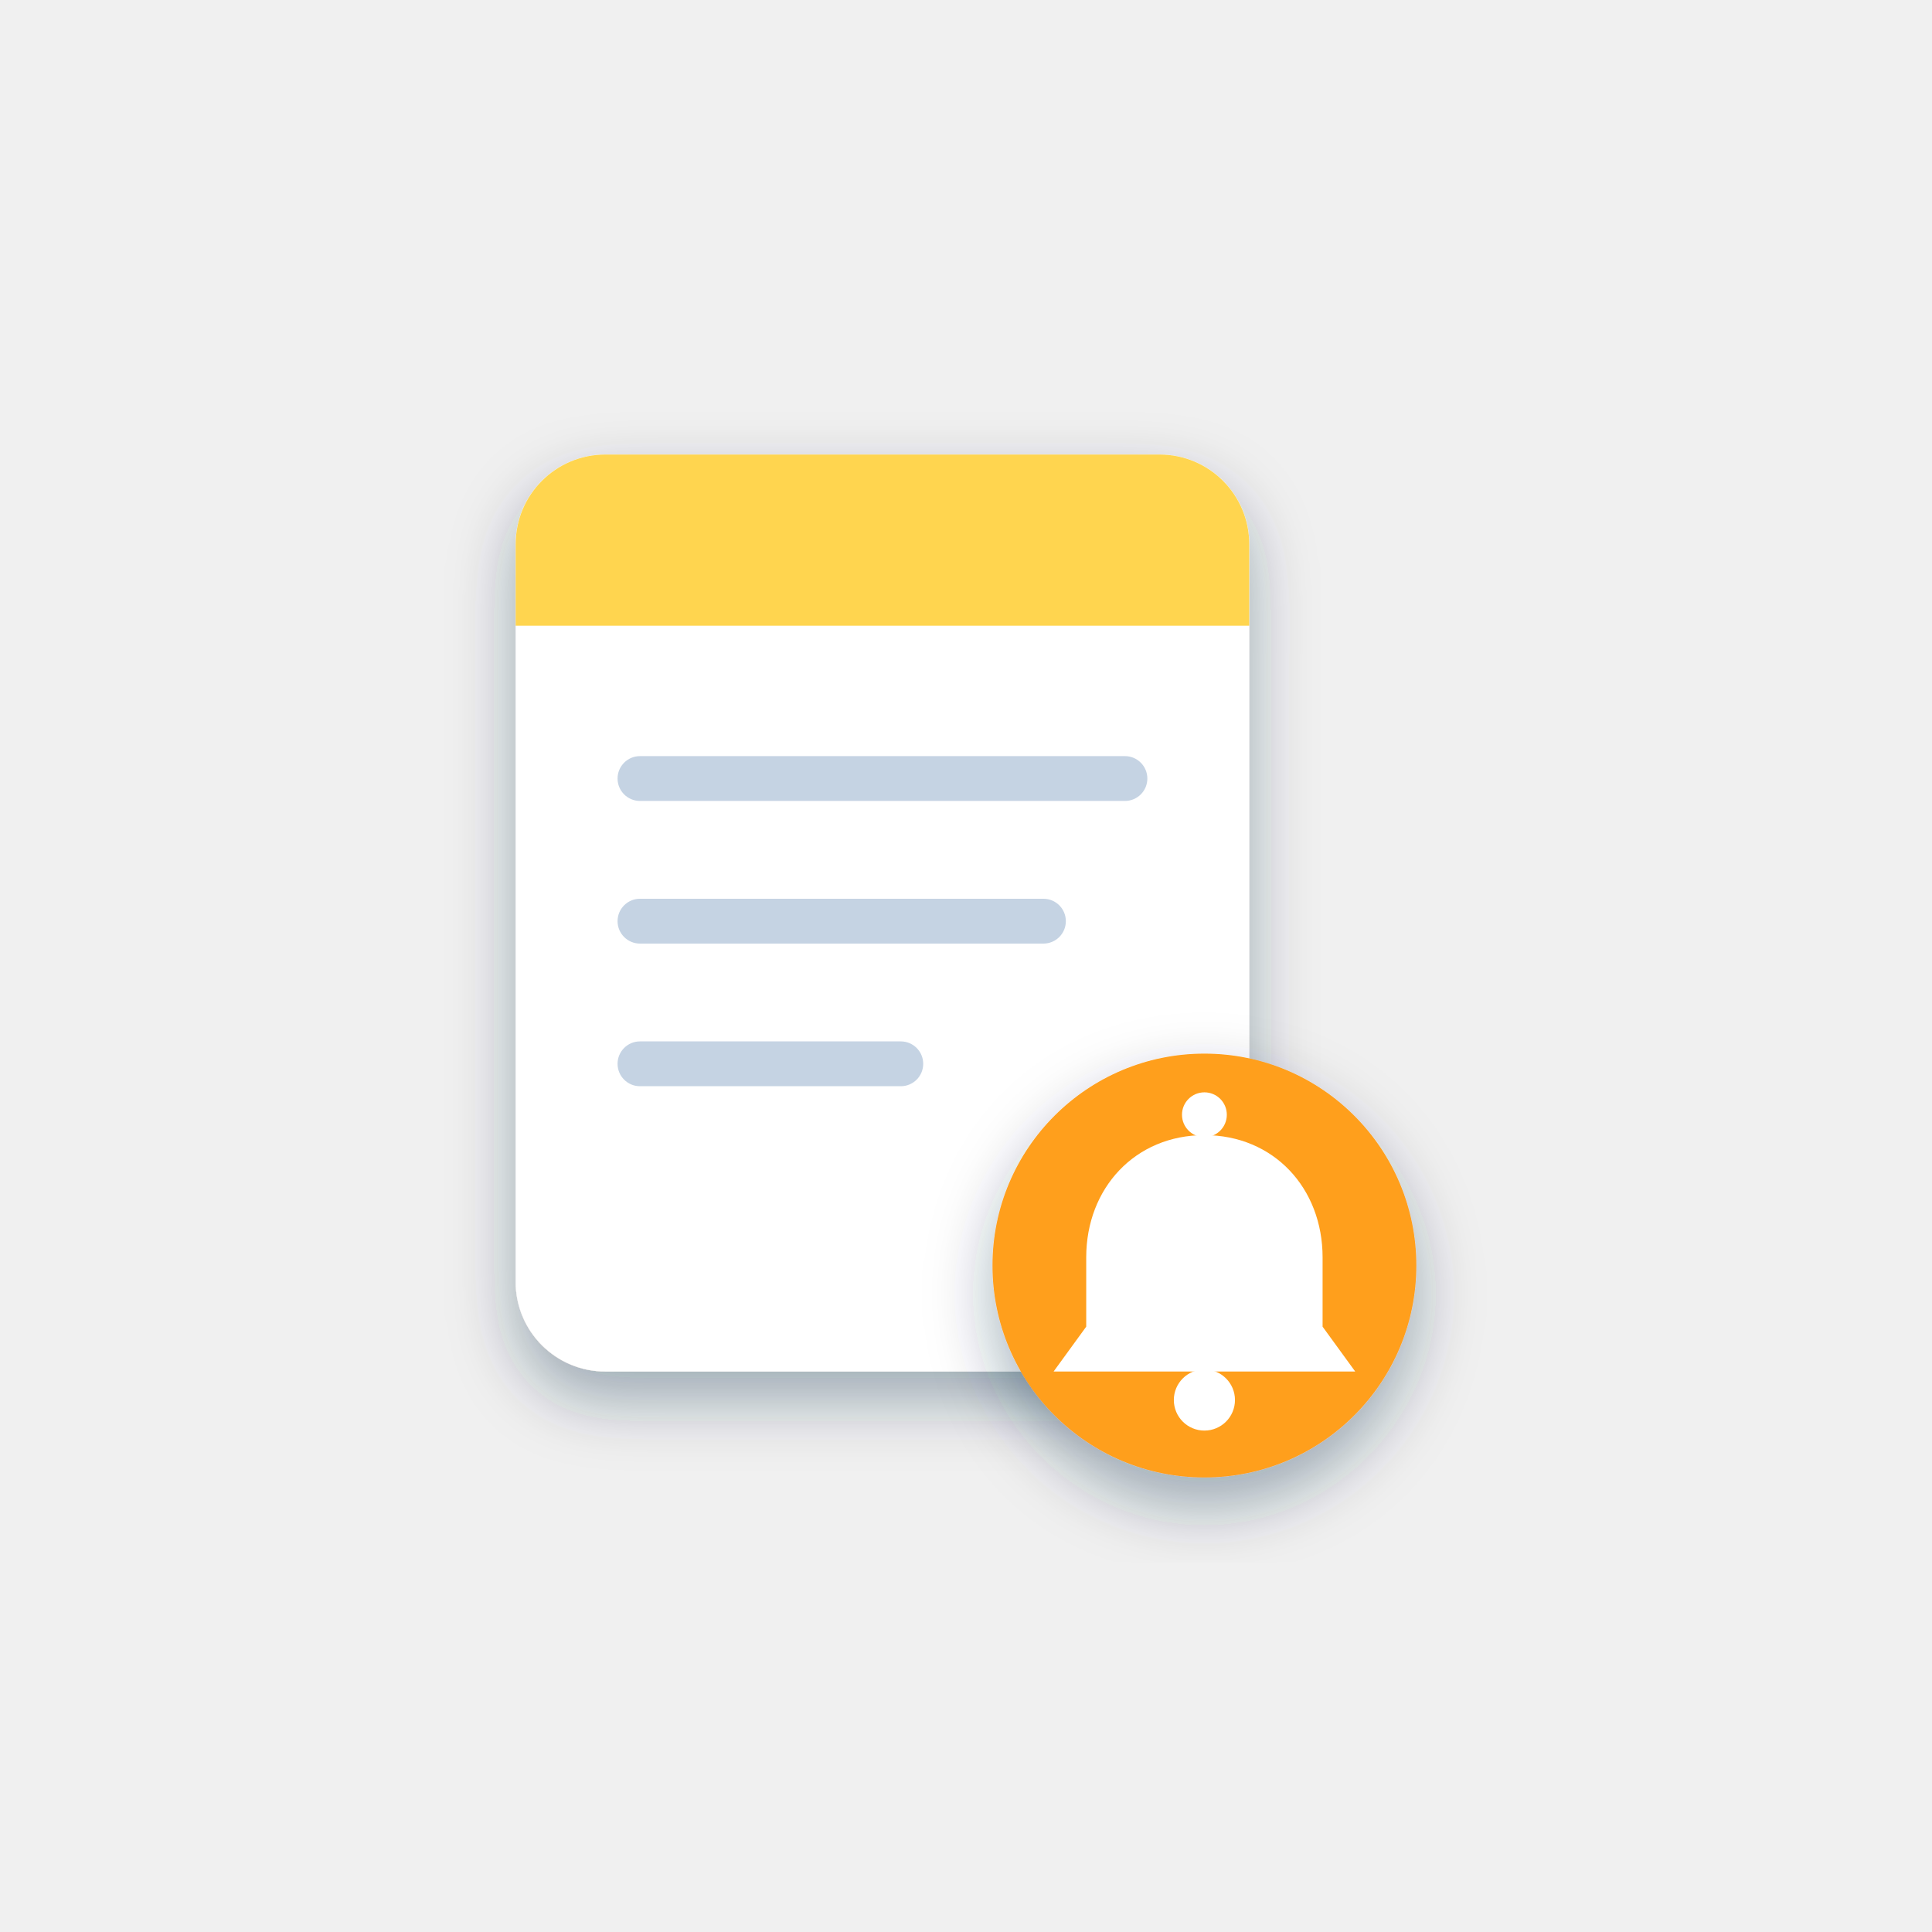
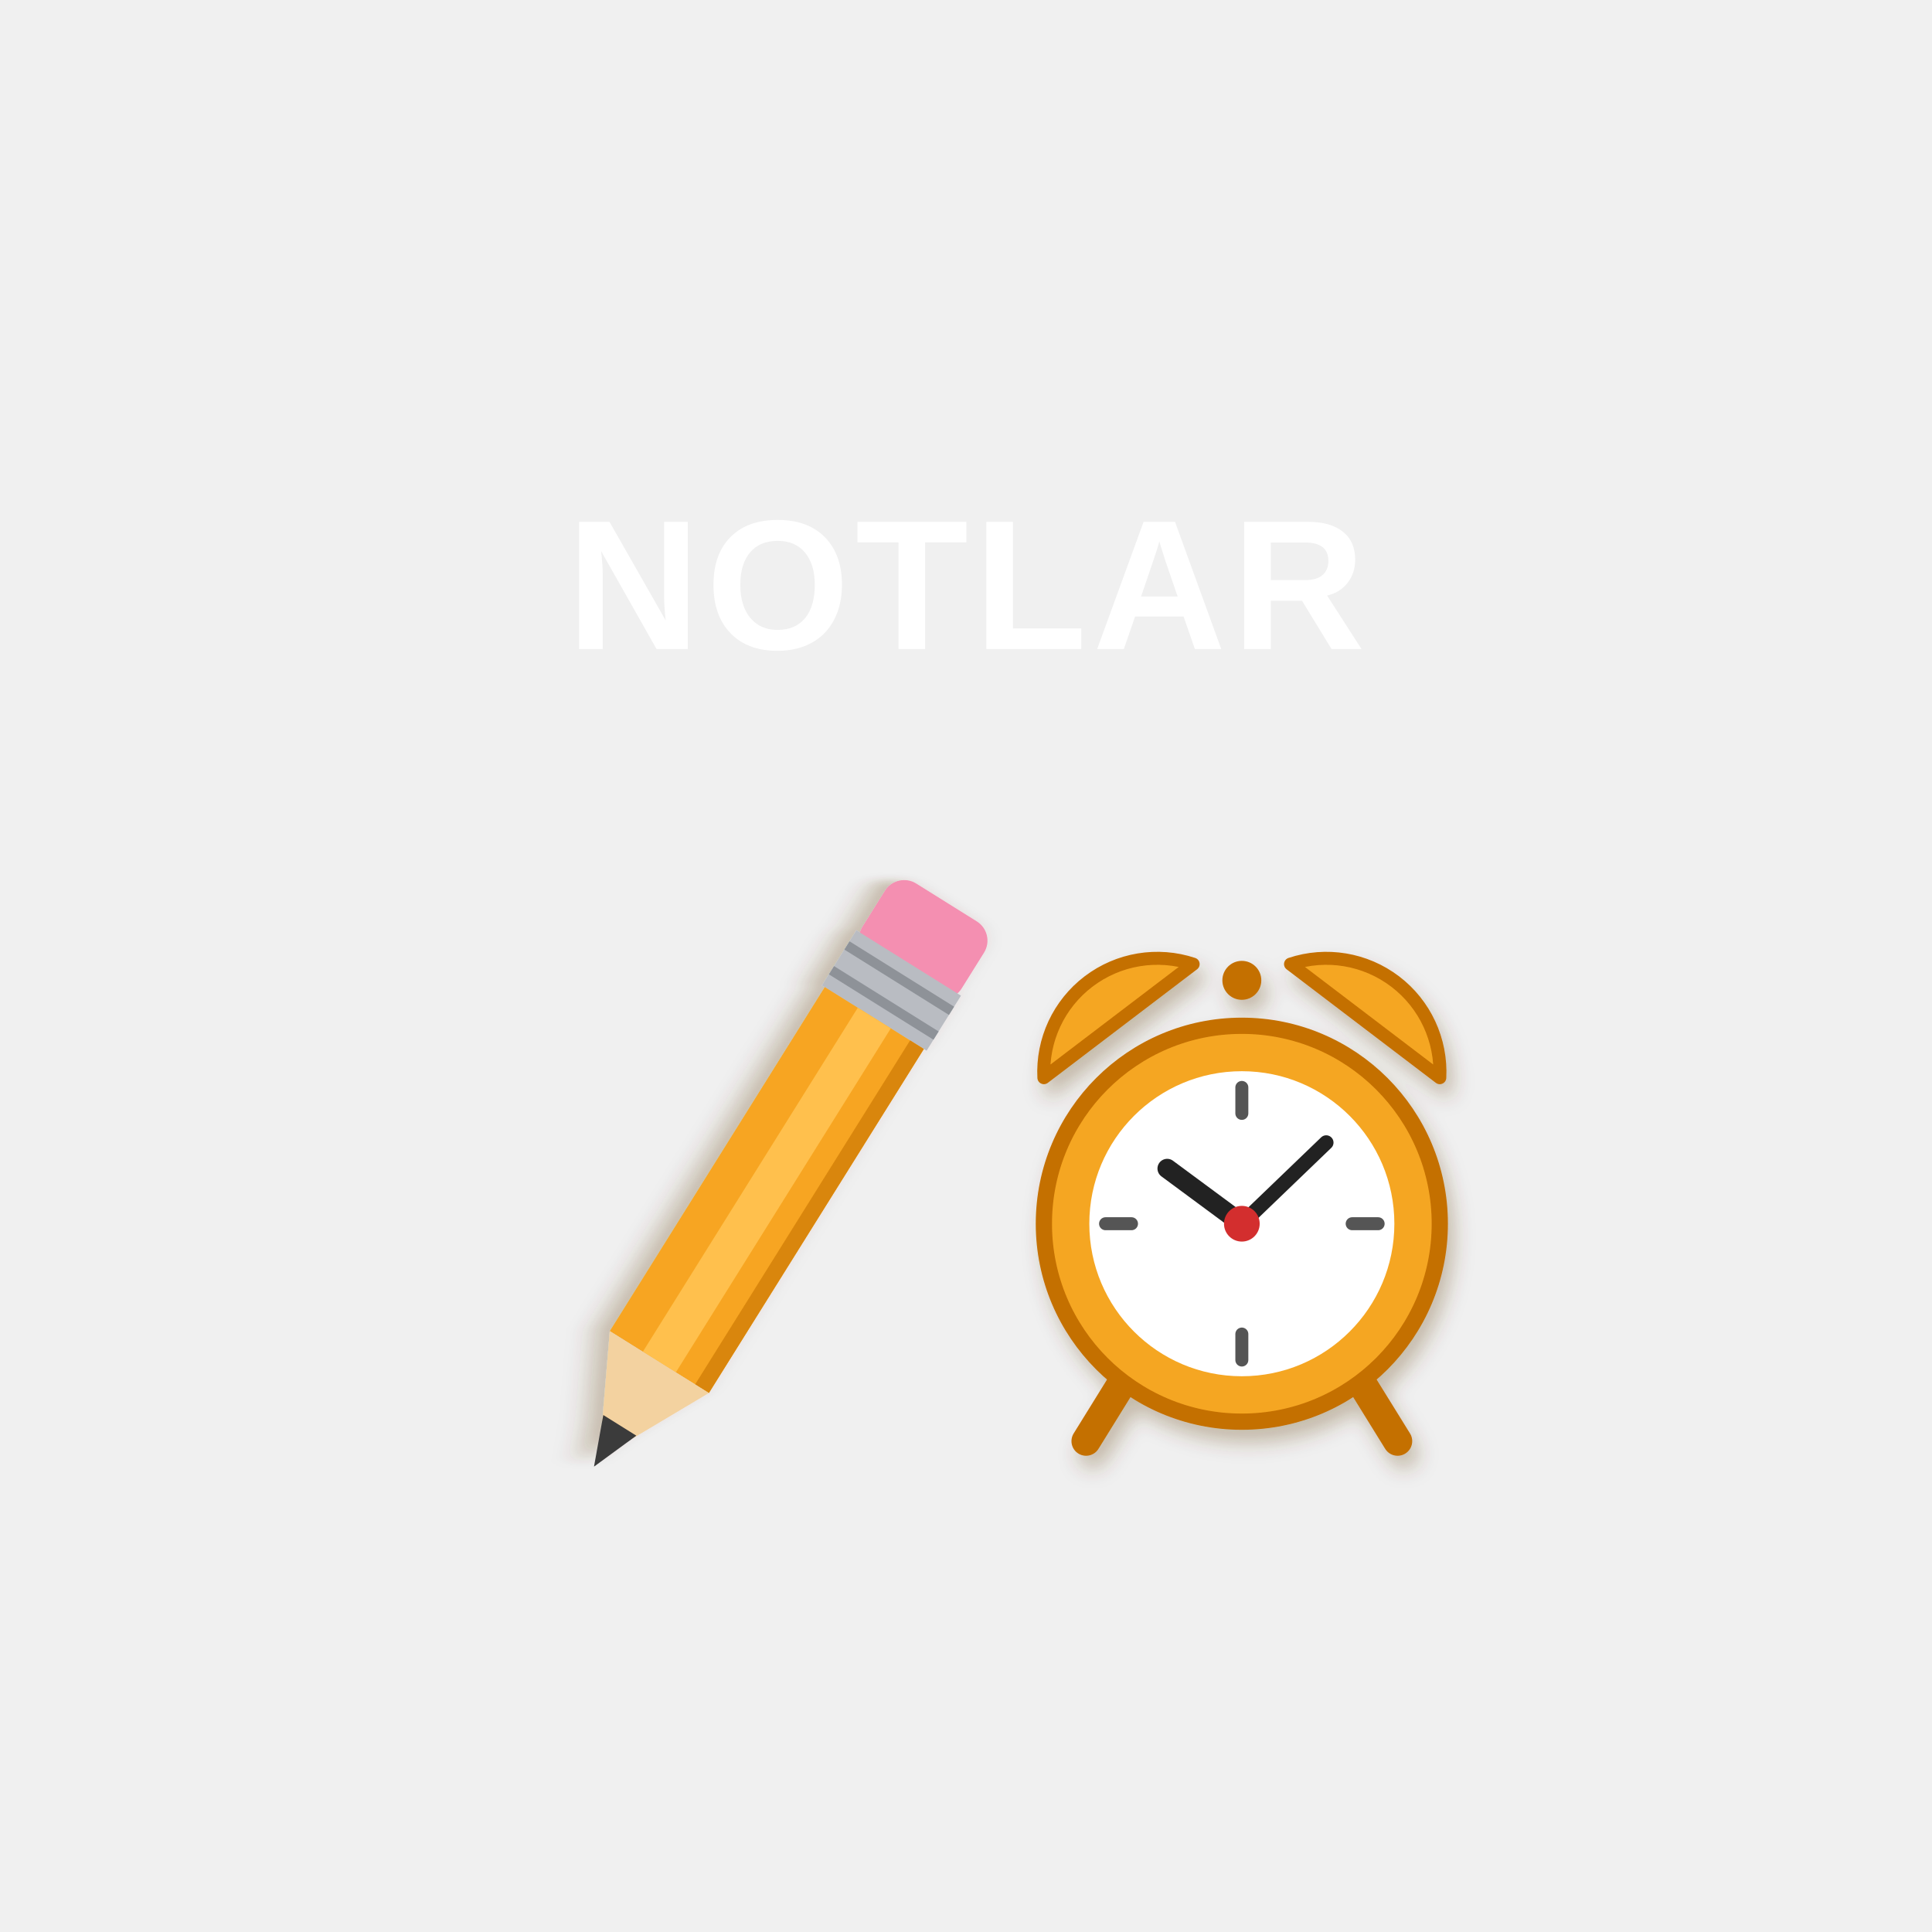
<svg xmlns="http://www.w3.org/2000/svg" viewBox="0 0 1024 1024">
  <defs>
-     <filter id="sh" x="-20%" y="-20%" width="140%" height="140%">
-       <feDropShadow dx="0" dy="14" stdDeviation="16" flood-color="#0b2540" flood-opacity=".35" />
+     <filter id="sh" x="-30%" y="-30%" width="160%" height="160%">
+       <feDropShadow dx="4" dy="8" stdDeviation="6" flood-color="#5a3a00" flood-opacity=".3" />
    </filter>
  </defs>
-   <g filter="url(#sh)" transform="translate(512 512) scale(1.08) translate(-543 -533)">
-     <rect x="322" y="282" width="360" height="450" rx="44" fill="#ffffff" />
-     <path d="M366 282h272a44 44 0 0 1 44 44v40H322v-40a44 44 0 0 1 44-44z" fill="#ffd54f" />
-     <rect x="372" y="430" width="260" height="22" rx="11" fill="#c5d3e3" />
-     <rect x="372" y="500" width="220" height="22" rx="11" fill="#c5d3e3" />
-     <rect x="372" y="570" width="150" height="22" rx="11" fill="#c5d3e3" />
-   </g>
-   <g filter="url(#sh)" transform="translate(512 512) scale(1.08) translate(-543 -533)">
-     <circle cx="660" cy="680" r="104" fill="#ff9f1c" />
-     <circle cx="660" cy="606" r="11" fill="#ffffff" />
-     <path d="M660 616c-34 0-58 26-58 60v34l-16 22h148l-16-22v-34c0-34-24-60-58-60z" fill="#ffffff" />
-     <circle cx="660" cy="746" r="15" fill="#ffffff" />
+   <text x="512" y="344" text-anchor="middle" font-family="Arial Black, Arial, Helvetica, sans-serif" font-weight="900" font-size="98" letter-spacing="3" fill="#ffffff">NOTLAR</text>
+   <g transform="translate(512 640) scale(0.86) translate(-512 -640)">
+     <g filter="url(#sh)" transform="translate(500 452) rotate(122)">
+       <rect x="0" y="-36" width="54" height="72" rx="14" fill="#f48fb1" />
+       <rect x="44" y="-38" width="40" height="76" fill="#b9bcc2" />
+       <rect x="52" y="-38" width="6" height="76" fill="#8e9298" />
+       <rect x="70" y="-38" width="6" height="76" fill="#8e9298" />
+       <rect x="84" y="-36" width="250" height="72" fill="#f7a521" />
+       <rect x="84" y="-12" width="250" height="24" fill="#ffc04d" />
+       <rect x="84" y="-36" width="250" height="10" fill="#d9860c" />
+       <polygon points="334,-36 334,36 404,0" fill="#f3d2a0" />
+       <polygon points="380,-12 380,12 410,0" fill="#3a3a3a" />
+     </g>
+     <g filter="url(#sh)">
+       <line x1="612" y1="742" x2="586" y2="784" stroke="#c46f00" stroke-width="18" stroke-linecap="round" />
+       <line x1="752" y1="742" x2="778" y2="784" stroke="#c46f00" stroke-width="18" stroke-linecap="round" />
+       <path d="M560 560a70 70 0 0 1 92-70z" fill="#f5a623" stroke="#c46f00" stroke-width="8" stroke-linejoin="round" />
+       <path d="M804 560a70 70 0 0 0-92-70z" fill="#f5a623" stroke="#c46f00" stroke-width="8" stroke-linejoin="round" />
+       <circle cx="682" cy="500" r="12" fill="#c46f00" />
+       <circle cx="682" cy="650" r="122" fill="#f5a623" stroke="#c46f00" stroke-width="10" />
+       <circle cx="682" cy="650" r="94" fill="#ffffff" />
+       <g stroke="#555" stroke-width="8" stroke-linecap="round">
+         <line x1="682" y1="566" x2="682" y2="582" />
+         <line x1="682" y1="718" x2="682" y2="734" />
+         <line x1="598" y1="650" x2="614" y2="650" />
+         <line x1="750" y1="650" x2="766" y2="650" />
+       </g>
+       <line x1="682" y1="650" x2="636" y2="616" stroke="#222" stroke-width="12" stroke-linecap="round" />
+       <line x1="682" y1="650" x2="734" y2="600" stroke="#222" stroke-width="9" stroke-linecap="round" />
+       <circle cx="682" cy="650" r="11" fill="#d32f2f" />
+     </g>
  </g>
</svg>
